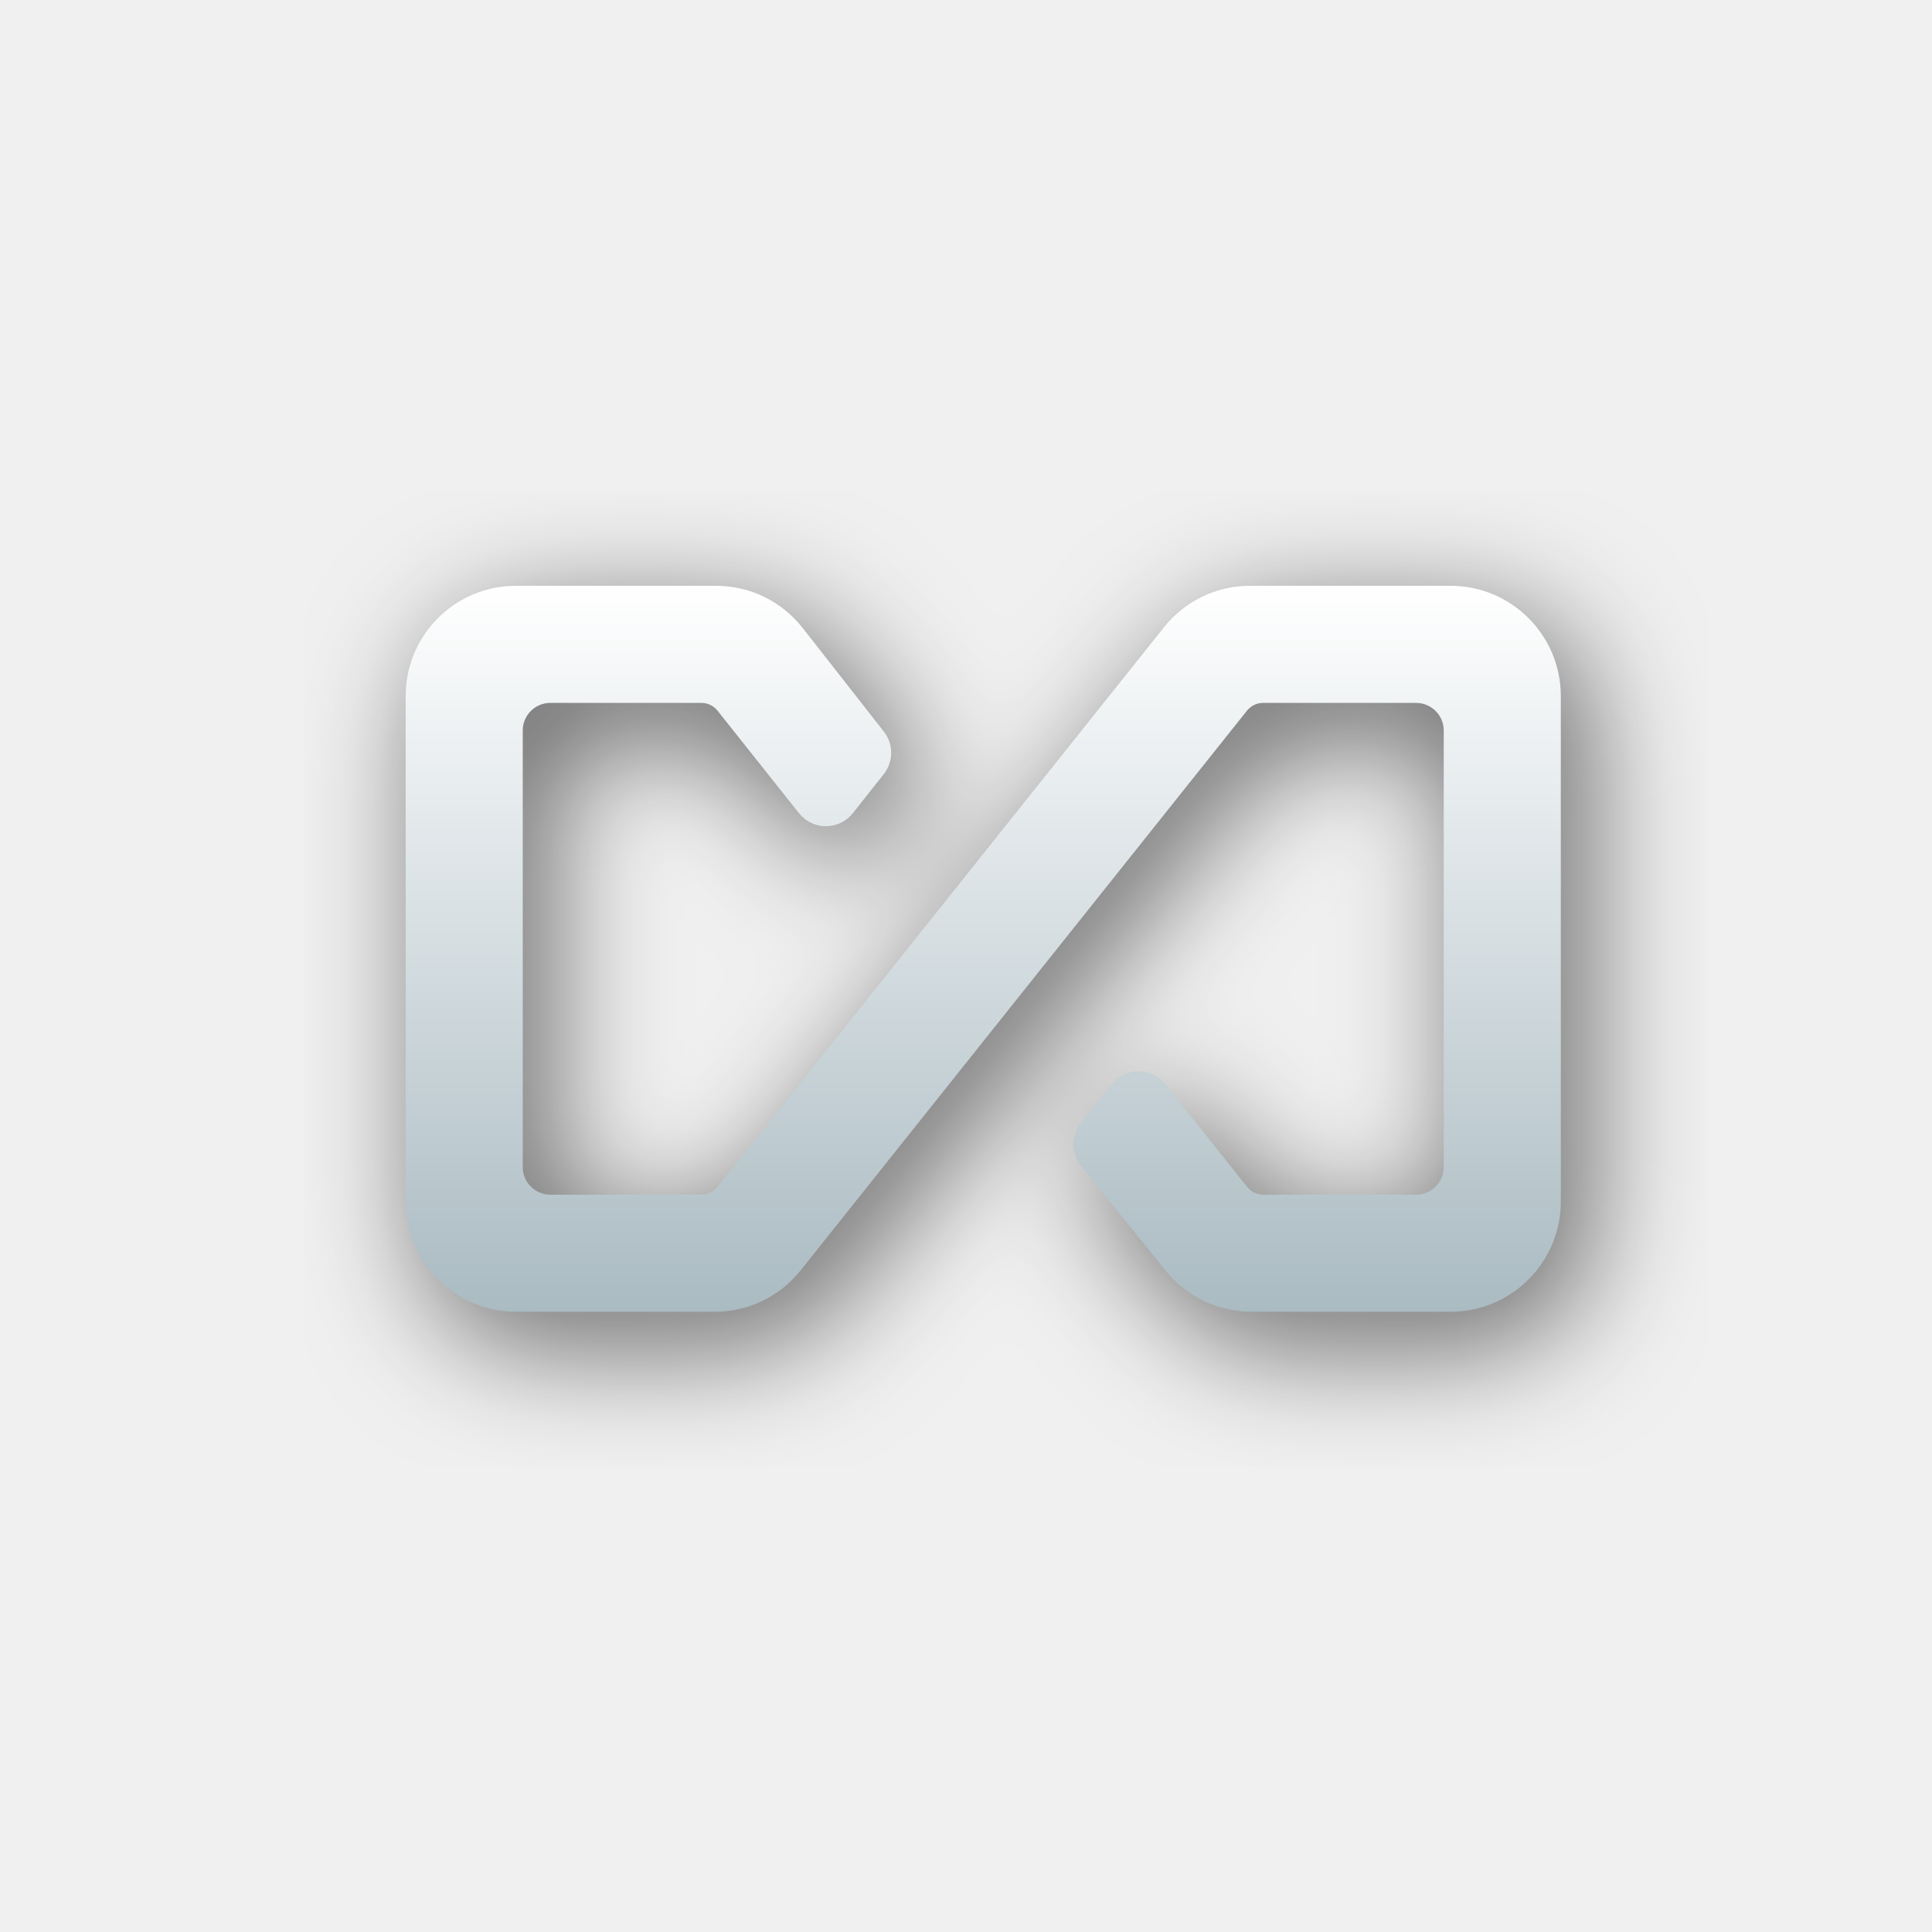
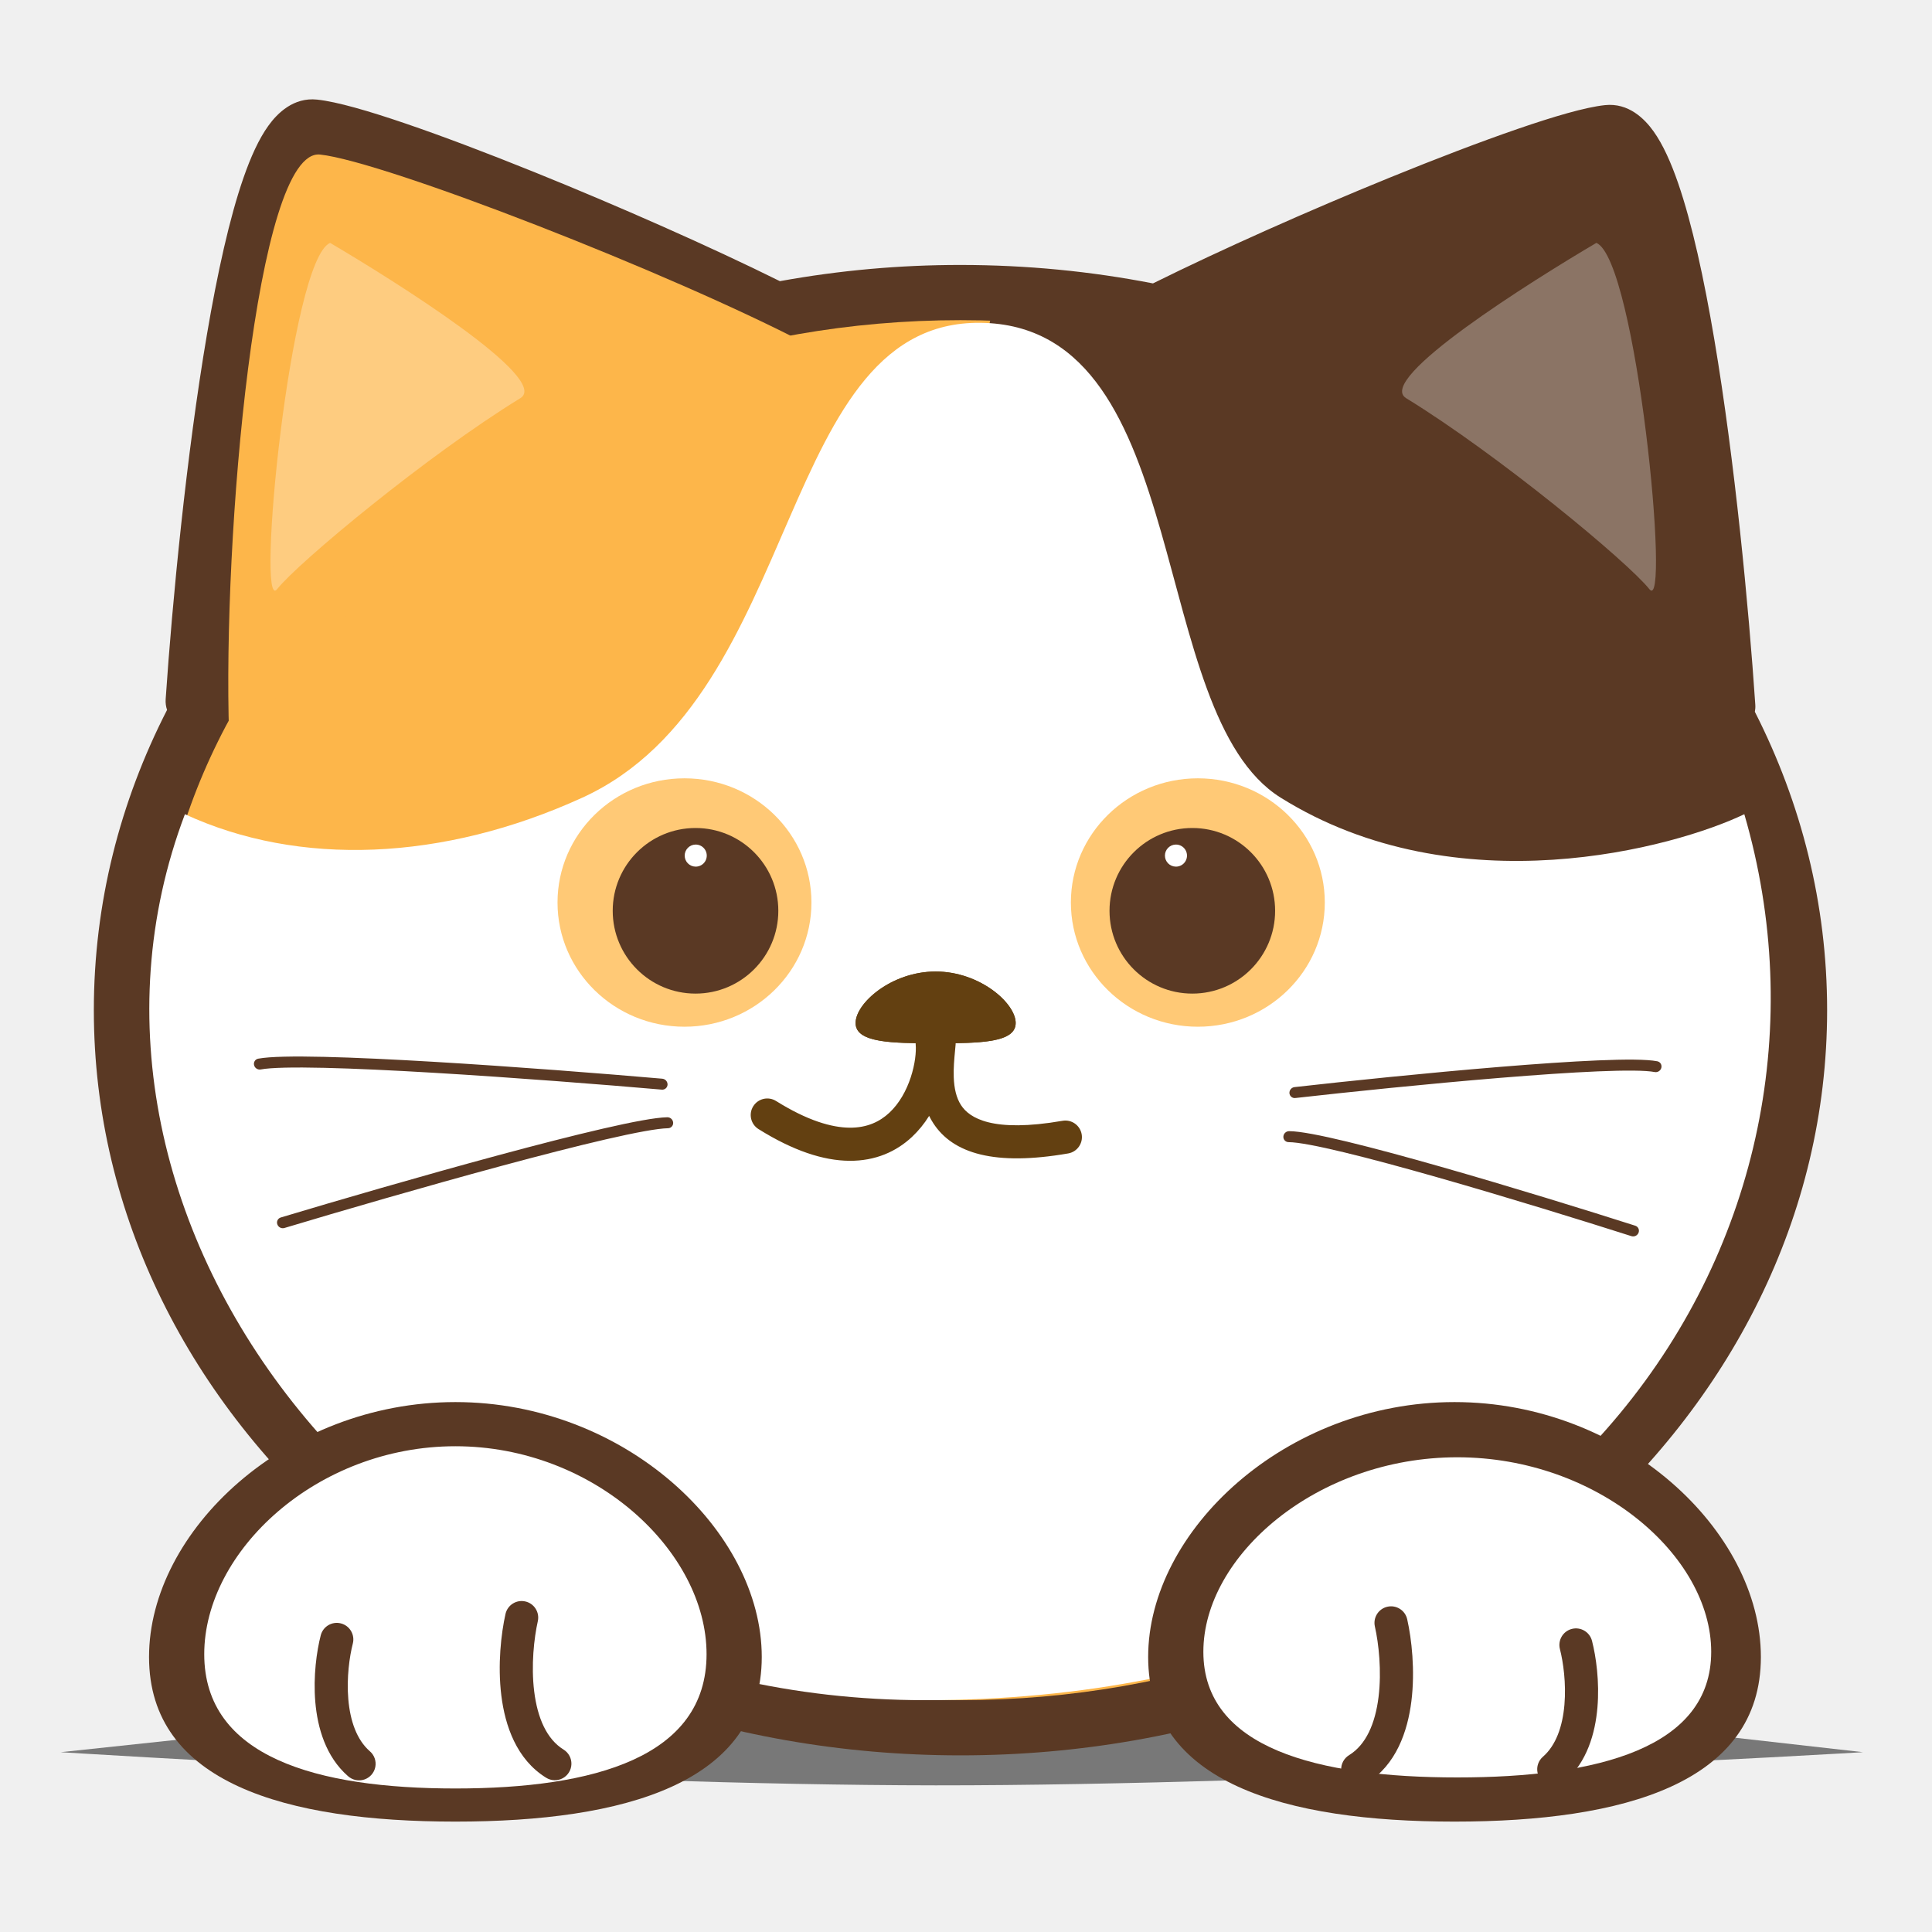
- <svg xmlns="http://www.w3.org/2000/svg" width="33" height="33" viewBox="0 0 33 33" fill="none">
-   <g filter="url(#filter0_d_461_727)">
-     <path d="M26.66 11.888V20.524C26.66 21.562 25.816 22.406 24.778 22.406H21.376C20.806 22.406 20.273 22.151 19.913 21.708L18.467 19.918C18.293 19.703 18.291 19.401 18.462 19.184L18.985 18.522C19.098 18.38 19.266 18.298 19.447 18.298C19.628 18.298 19.794 18.379 19.907 18.52L21.301 20.273C21.369 20.358 21.47 20.406 21.578 20.406H24.189C24.448 20.406 24.66 20.195 24.66 19.935V12.477C24.66 12.217 24.448 12.006 24.189 12.006H21.575C21.467 12.006 21.367 12.054 21.299 12.139L13.677 21.697C13.318 22.148 12.781 22.406 12.206 22.406H8.811C7.773 22.406 6.929 21.562 6.929 20.524V11.888C6.929 10.85 7.773 10.006 8.811 10.006H12.23C12.81 10.006 13.349 10.268 13.708 10.723L15.096 12.495C15.265 12.709 15.264 13.009 15.095 13.223L14.568 13.889C14.456 14.03 14.288 14.112 14.107 14.112C13.926 14.112 13.76 14.031 13.647 13.89L12.256 12.139C12.189 12.054 12.088 12.006 11.98 12.006H9.4C9.14 12.006 8.929 12.217 8.929 12.477V19.935C8.929 20.195 9.14 20.406 9.4 20.406H11.979C12.087 20.406 12.188 20.358 12.255 20.274L19.881 10.715C20.24 10.264 20.776 10.006 21.352 10.006H24.778C25.816 10.006 26.66 10.85 26.66 11.888Z" fill="url(#paint0_linear_461_727)" />
-   </g>
-   <defs>
-     <filter id="filter0_d_461_727" x="5.208" y="8.418" width="23.966" height="16.635" filterUnits="userSpaceOnUse" color-interpolation-filters="sRGB">
-       <feFlood flood-opacity="0" result="BackgroundImageFix" />
-       <feColorMatrix in="SourceAlpha" type="matrix" values="0 0 0 0 0 0 0 0 0 0 0 0 0 0 0 0 0 0 127 0" result="hardAlpha" />
-       <feOffset dx="0.397" dy="0.529" />
-       <feGaussianBlur stdDeviation="1.059" />
-       <feColorMatrix type="matrix" values="0 0 0 0 0 0 0 0 0 0 0 0 0 0 0 0 0 0 0.6 0" />
-       <feBlend mode="normal" in2="BackgroundImageFix" result="effect1_dropShadow_461_727" />
-       <feBlend mode="normal" in="SourceGraphic" in2="effect1_dropShadow_461_727" result="shape" />
-     </filter>
-     <linearGradient id="paint0_linear_461_727" x1="16.794" y1="22.406" x2="16.794" y2="10.006" gradientUnits="userSpaceOnUse">
-       <stop stop-color="#AABBC2" />
-       <stop offset="1" stop-color="white" />
-     </linearGradient>
-   </defs>
+ <svg xmlns="http://www.w3.org/2000/svg" t="1741720123772" class="icon" viewBox="0 0 1024 1024" version="1.1" p-id="1236" width="200" height="200">
+   <path d="M234.993 907.062s156.769-7.835 260.953-8.789c115.759-1.059 300.164 8.789 300.164 8.789l191.318 21.633s-298.897 17.712-491.482 17.578C307.054 946.141 32.183 928.695 32.183 928.695l202.811-21.633z" fill="#000000" opacity=".5" p-id="1237" />
+   <path d="M142.286 66.58c4.766-6.606 13.321-15.108 25.784-13.789 10.492 1.112 27.391 6.039 46.651 12.604 19.766 6.738 43.476 15.729 68.313 25.755 44.696 18.04 93.561 39.638 130.323 57.871A533.735 533.735 0 0 1 509.074 140.434c35.065 0 69.211 3.379 102.023 9.778 35.989-17.856 82.727-38.655 125.598-56.118 24.608-10.026 48.102-19.017 67.689-25.758 19.079-6.565 35.846-11.498 46.273-12.616 12.502-1.337 21.024 7.267 25.72 13.839 5.12 7.162 9.371 16.829 13.04 27.443 7.423 21.481 13.804 50.937 19.213 82.97 10.854 64.307 18.23 141.804 21.715 193.536 0.085 1.29 0.003 2.548-0.231 3.76C954.745 425.689 968.411 479.176 968.411 535.406c0 218.135-205.651 394.971-459.337 394.971S49.737 753.541 49.737 535.406c0-56.618 13.853-110.454 38.807-159.135a14.588 14.588 0 0 1-0.737-5.696c3.514-51.735 10.96-129.238 21.917-193.551 5.459-32.037 11.902-61.499 19.397-82.985 3.704-10.62 7.999-20.296 13.166-27.458z m754.761 257.287c-3.997-44.061-9.81-94.852-17.268-139.027-5.337-31.612-11.402-59.143-18.014-78.28-3.35-9.69-6.51-16.238-9.19-19.988a20.849 20.849 0 0 0-1.115-1.439c-7.285 1.214-20.155 4.88-37.557 10.866-18.909 6.51-41.87 15.29-66.171 25.19-30.486 12.42-62.833 26.498-91.66 39.907 100.343 29.123 185.163 87.245 240.974 162.772z m-308.069-147.924a14.629 14.629 0 0 0 20.451 7.905 845.414 845.414 0 0 1 5.834-2.993C803.831 221.433 939.154 367.54 939.154 535.406c0 197.989-188.252 365.714-430.08 365.714S78.994 733.395 78.994 535.406c0-169.677 138.26-317.127 330.018-355.825l2.683 1.369a14.629 14.629 0 0 0 19.087-5.258A509.297 509.297 0 0 1 509.074 169.691c27.388 0 54.088 2.15 79.904 6.255zM272.083 118.281c31.808 12.841 65.624 27.452 95.451 41.264-102.883 28.625-189.879 87.613-246.693 164.677 4.043-44.801 10.012-97.017 17.724-142.28 5.386-31.609 11.507-59.135 18.18-78.263 3.376-9.687 6.565-16.229 9.269-19.977 0.477-0.661 0.872-1.15 1.188-1.51 7.358 1.194 20.419 4.877 38.078 10.898 19.093 6.51 42.271 15.29 66.803 25.19zM168.126 81.306c0 0.009-0.059 0.059-0.181 0.129 0.12-0.102 0.181-0.135 0.181-0.129z m682.37 2.885c0 0.009 0.064 0.064 0.187 0.138-0.123-0.108-0.187-0.146-0.187-0.138z" fill="#5A3924" p-id="1238" />
+   <path d="M936.229 535.406c0 201.98-191.242 365.714-427.154 365.714S81.92 737.385 81.92 535.406 273.162 169.691 509.074 169.691s427.154 163.735 427.154 365.714z" fill="#FDB64A" p-id="1239" />
+   <path d="M525.166 168.229c143.36 0 352.841 70.51 400.823 264.777 59.977 242.834-454.949-35.109-400.823-264.777z" fill="#5A3924" p-id="1240" />
+   <path d="M169.691 81.92c34.026 3.678 185.73 62.599 258.926 100.937-231.085 63.254-269.166 197.486-307.2 206.263C117.965 285.608 135.66 78.239 169.691 81.92z" fill="#FDB64A" p-id="1241" />
+   <path d="M859.361 61.484c-34.038 3.663-192.231 76.089-265.438 114.249C825.049 238.691 845.531 348.16 912.823 389.12c3.452-103.026-19.427-331.299-53.462-327.636z" fill="#5A3924" p-id="1242" />
+   <path d="M174.964 128.731c34.175 20.141 117.333 72.198 100.838 82.306-48.889 29.965-117.543 86.885-128.936 101.236-11.393 14.351 6.834-174.478 28.099-183.542z m671.147 0c-34.175 20.141-117.333 72.198-100.838 82.306 48.889 29.965 117.543 86.885 128.936 101.236 11.393 14.351-6.834-174.478-28.099-183.542z" fill="#FFFFFF" opacity=".3" p-id="1243" />
+   <path d="M308.663 422.769c-73.991 33.798-150.279 36.688-210.651 8.777-81.92 216.503 112.658 469.577 392.046 469.577 339.084 0 498.834-248.686 434.469-469.577-36.571 17.554-152.137 49.734-245.76-8.777-71.575-44.734-45.349-247.223-156.526-251.611s-95.086 197.486-213.577 251.611z" fill="#FFFFFF" p-id="1244" />
+   <path d="M362.789 544.183c37.165 0 67.291-29.474 67.291-65.829S399.954 412.526 362.789 412.526s-67.291 29.474-67.291 65.829 30.126 65.829 67.291 65.829z m272.091 0c37.165 0 67.291-29.474 67.291-65.829S672.045 412.526 634.88 412.526s-67.291 29.474-67.291 65.829 30.126 65.829 67.291 65.829z" fill="#FFC976" p-id="1245" />
+   <path d="M533.323 545.924c1.469-1.027 2.083-2.165 2.083-3.713 0-1.793-0.843-4.225-2.8-7.01-1.928-2.738-4.786-5.597-8.406-8.195-7.244-5.196-17.262-9.155-28.292-9.155-11.03 0-21.048 3.958-28.292 9.155-3.619 2.598-6.478 5.456-8.406 8.195-1.957 2.785-2.8 5.217-2.8 7.01 0 1.548 0.614 2.686 2.083 3.713 1.63 1.138 4.239 2.06 7.932 2.721 7.367 1.319 17.68 1.39 29.482 1.39s22.115-0.07 29.482-1.39c3.692-0.661 6.302-1.583 7.932-2.721zM495.909 552.96c23.429 0 42.423-0.246 42.423-10.749S519.338 514.926 495.909 514.926s-42.423 16.782-42.423 27.285c0 10.503 18.994 10.749 42.423 10.749z" fill="#634011" p-id="1246" />
+   <path d="M374.491 878.232c0 11.059-2.885 18.733-7.177 24.64-4.514 6.217-11.881 12.221-23.309 17.452C320.415 931.129 284.915 936.229 241.371 936.229s-79.044-5.1-102.634-15.904c-11.428-5.231-18.795-11.235-23.309-17.452-4.292-5.907-7.177-13.581-7.177-24.64 0-22.87 12.744-49.123 37.443-70.489C170.06 786.666 203.946 772.389 241.371 772.389c37.426 0 71.311 14.277 95.677 35.354C361.747 829.109 374.491 855.362 374.491 878.232z m29.257 0C403.749 945.076 331.05 965.486 241.371 965.486S78.994 945.076 78.994 878.232C78.994 811.391 151.692 743.131 241.371 743.131s162.377 68.26 162.377 135.101z m500.297 0c0 11.059-2.885 18.733-7.177 24.64-4.514 6.217-11.881 12.221-23.309 17.452-23.59 10.805-59.091 15.904-102.634 15.904s-79.044-5.1-102.634-15.904c-11.428-5.231-18.795-11.235-23.309-17.452-4.292-5.907-7.177-13.581-7.177-24.64 0-22.87 12.744-49.123 37.443-70.489C699.614 786.666 733.5 772.389 770.926 772.389c37.426 0 71.311 14.277 95.677 35.354C891.301 829.109 904.046 855.362 904.046 878.232z m29.257 0C933.303 945.076 860.605 965.486 770.926 965.486s-162.377-20.41-162.377-87.254C608.549 811.391 681.247 743.131 770.926 743.131s162.377 68.26 162.377 135.101z" fill="#5A3924" p-id="1247" />
+   <path d="M374.491 876.752C374.491 931.281 314.892 947.931 241.371 947.931S108.251 931.281 108.251 876.752 167.851 766.537 241.371 766.537s133.12 55.685 133.12 110.215zM906.971 875.494C906.971 926.503 846.716 942.08 772.389 942.08s-134.583-15.577-134.583-66.586C637.806 824.481 698.061 772.389 772.389 772.389s134.583 52.092 134.583 103.105z" fill="#FFFFFF" p-id="1248" />
+   <path d="M285.076 859.162a8.777 8.777 0 0 0-17.124-3.853c-2.364 10.5-4.251 27.118-2.232 43.382 1.981 15.989 8.049 33.833 23.728 43.538a8.777 8.777 0 1 0 9.242-14.924c-8.897-5.506-13.801-16.677-15.55-30.773-1.714-13.824-0.088-28.365 1.937-37.37z m-98.076 11.969a8.777 8.777 0 1 0-16.998-4.386c-2.153 8.35-4.049 21.715-2.879 35.381 1.159 13.499 5.459 28.886 17.303 39.246a8.777 8.777 0 1 0 11.557-13.21c-6.881-6.021-10.38-15.992-11.369-27.534-0.974-11.372 0.644-22.73 2.387-29.497z m541.716-9.043a8.777 8.777 0 0 1 17.127-3.853c2.364 10.5 4.248 27.118 2.232 43.382-1.984 15.989-8.049 33.833-23.73 43.538a8.777 8.777 0 1 1-9.239-14.924c8.897-5.506 13.801-16.677 15.55-30.773 1.712-13.824 0.088-28.365-1.94-37.37z m98.076 11.969a8.777 8.777 0 0 1 16.998-4.386c2.156 8.35 4.052 21.715 2.879 35.381-1.156 13.499-5.459 28.886-17.3 39.246a8.777 8.777 0 1 1-11.559-13.21c6.881-6.021 10.38-15.992 11.369-27.534 0.974-11.372-0.641-22.73-2.387-29.497zM351.015 571.731c-30.79-2.677-78.412-6.422-121.221-8.959-21.402-1.267-41.621-2.235-57.947-2.616-16.188-0.374-28.883-0.187-34.986 0.96a2.779 2.779 0 0 0-2.2 3.4c0.366 1.58 1.949 2.619 3.528 2.32 5.386-1.012 17.417-1.241 33.769-0.86 16.22 0.377 36.361 1.34 57.733 2.607 42.736 2.534 90.299 6.273 121.054 8.947a2.788 2.788 0 0 0 3.072-2.645 3.075 3.075 0 0 0-2.803-3.154z m335.126 4.456c27.622-3.122 70.346-7.551 108.746-10.705 19.199-1.577 37.341-2.838 51.99-3.452 14.497-0.609 25.945-0.611 31.492 0.462 1.58 0.304 2.56 1.831 2.188 3.411-0.369 1.58-1.951 2.61-3.531 2.305-4.74-0.919-15.451-0.977-30.129-0.36-14.532 0.611-32.587 1.864-51.75 3.438-38.324 3.148-80.984 7.572-108.567 10.685a2.797 2.797 0 0 1-3.151-2.56 3.054 3.054 0 0 1 2.712-3.224zM263.926 612.361c-40.834 11.021-85.996 24.178-115.121 32.935a2.785 2.785 0 0 0-1.817 3.622 3.072 3.072 0 0 0 3.742 1.951c29.09-8.745 74.196-21.884 114.966-32.888 20.386-5.503 39.664-10.465 55.305-14.073 15.767-3.64 27.51-5.822 33.031-5.919a2.774 2.774 0 0 0 2.759-2.958 3.081 3.081 0 0 0-3.11-2.861c-6.255 0.108-18.634 2.463-34.245 6.065-15.737 3.631-35.094 8.613-55.51 14.125z m602.797 37.285c-26.051-8.321-66.446-20.808-102.982-31.226-18.265-5.208-35.588-9.904-49.682-13.306-13.953-3.367-25.1-5.559-30.79-5.573a3.069 3.069 0 0 0-3.06 2.902 2.791 2.791 0 0 0 2.815 2.92c4.865 0.015 15.31 2.004 29.436 5.415 13.985 3.373 31.223 8.046 49.456 13.245 36.46 10.395 76.797 22.864 102.807 31.173a3.06 3.06 0 0 0 3.765-1.893 2.797 2.797 0 0 0-1.764-3.657zM368.64 526.629c24.237 0 43.886-19.649 43.886-43.886 0-24.237-19.649-43.886-43.886-43.886-24.237 0-43.886 19.649-43.886 43.886 0 24.237 19.649 43.886 43.886 43.886z m263.314 0c24.237 0 43.886-19.649 43.886-43.886 0-24.237-19.649-43.886-43.886-43.886-24.237 0-43.886 19.649-43.886 43.886 0 24.237 19.649 43.886 43.886 43.886z" fill="#5A3924" p-id="1249" />
+   <path d="M368.64 459.337a5.851 5.851 0 1 0 0.003-11.7A5.851 5.851 0 0 0 368.64 459.337z m254.537 0a5.851 5.851 0 1 0 0.003-11.7A5.851 5.851 0 0 0 623.177 459.337z" fill="#FFFFFF" p-id="1250" />
+   <path d="M506.517 552.904c18.297-0.272 31.814-1.831 31.814-10.693 0-10.503-18.994-27.285-42.423-27.285s-42.423 16.782-42.423 27.285c0 8.862 13.526 10.421 31.826 10.693 0 0.26 0.009 0.527 0.032 0.793 0.319 3.777-0.307 10.284-2.639 17.347-2.311 7.007-6.053 13.804-11.328 18.727-5.102 4.763-11.858 8.011-21.094 7.926-9.482-0.088-22.25-3.704-38.956-14.146a8.777 8.777 0 0 0-9.304 14.886c18.403 11.501 34.333 16.685 48.099 16.811 14.005 0.129 25.041-4.997 33.233-12.645a55.129 55.129 0 0 0 9.105-11.159c0.638 1.302 1.358 2.586 2.174 3.844 10.5 16.211 32.727 22.774 71.528 16.056a8.777 8.777 0 1 0-2.996-17.297c-37.268 6.451-49.407-1.521-53.801-8.303-2.513-3.879-3.64-8.891-3.856-14.766-0.181-4.889 0.266-9.631 0.699-14.254 0.097-1.006 0.19-2.007 0.278-2.999 0.023-0.278 0.035-0.55 0.032-0.822z" fill="#634011" p-id="1251" />
</svg>
